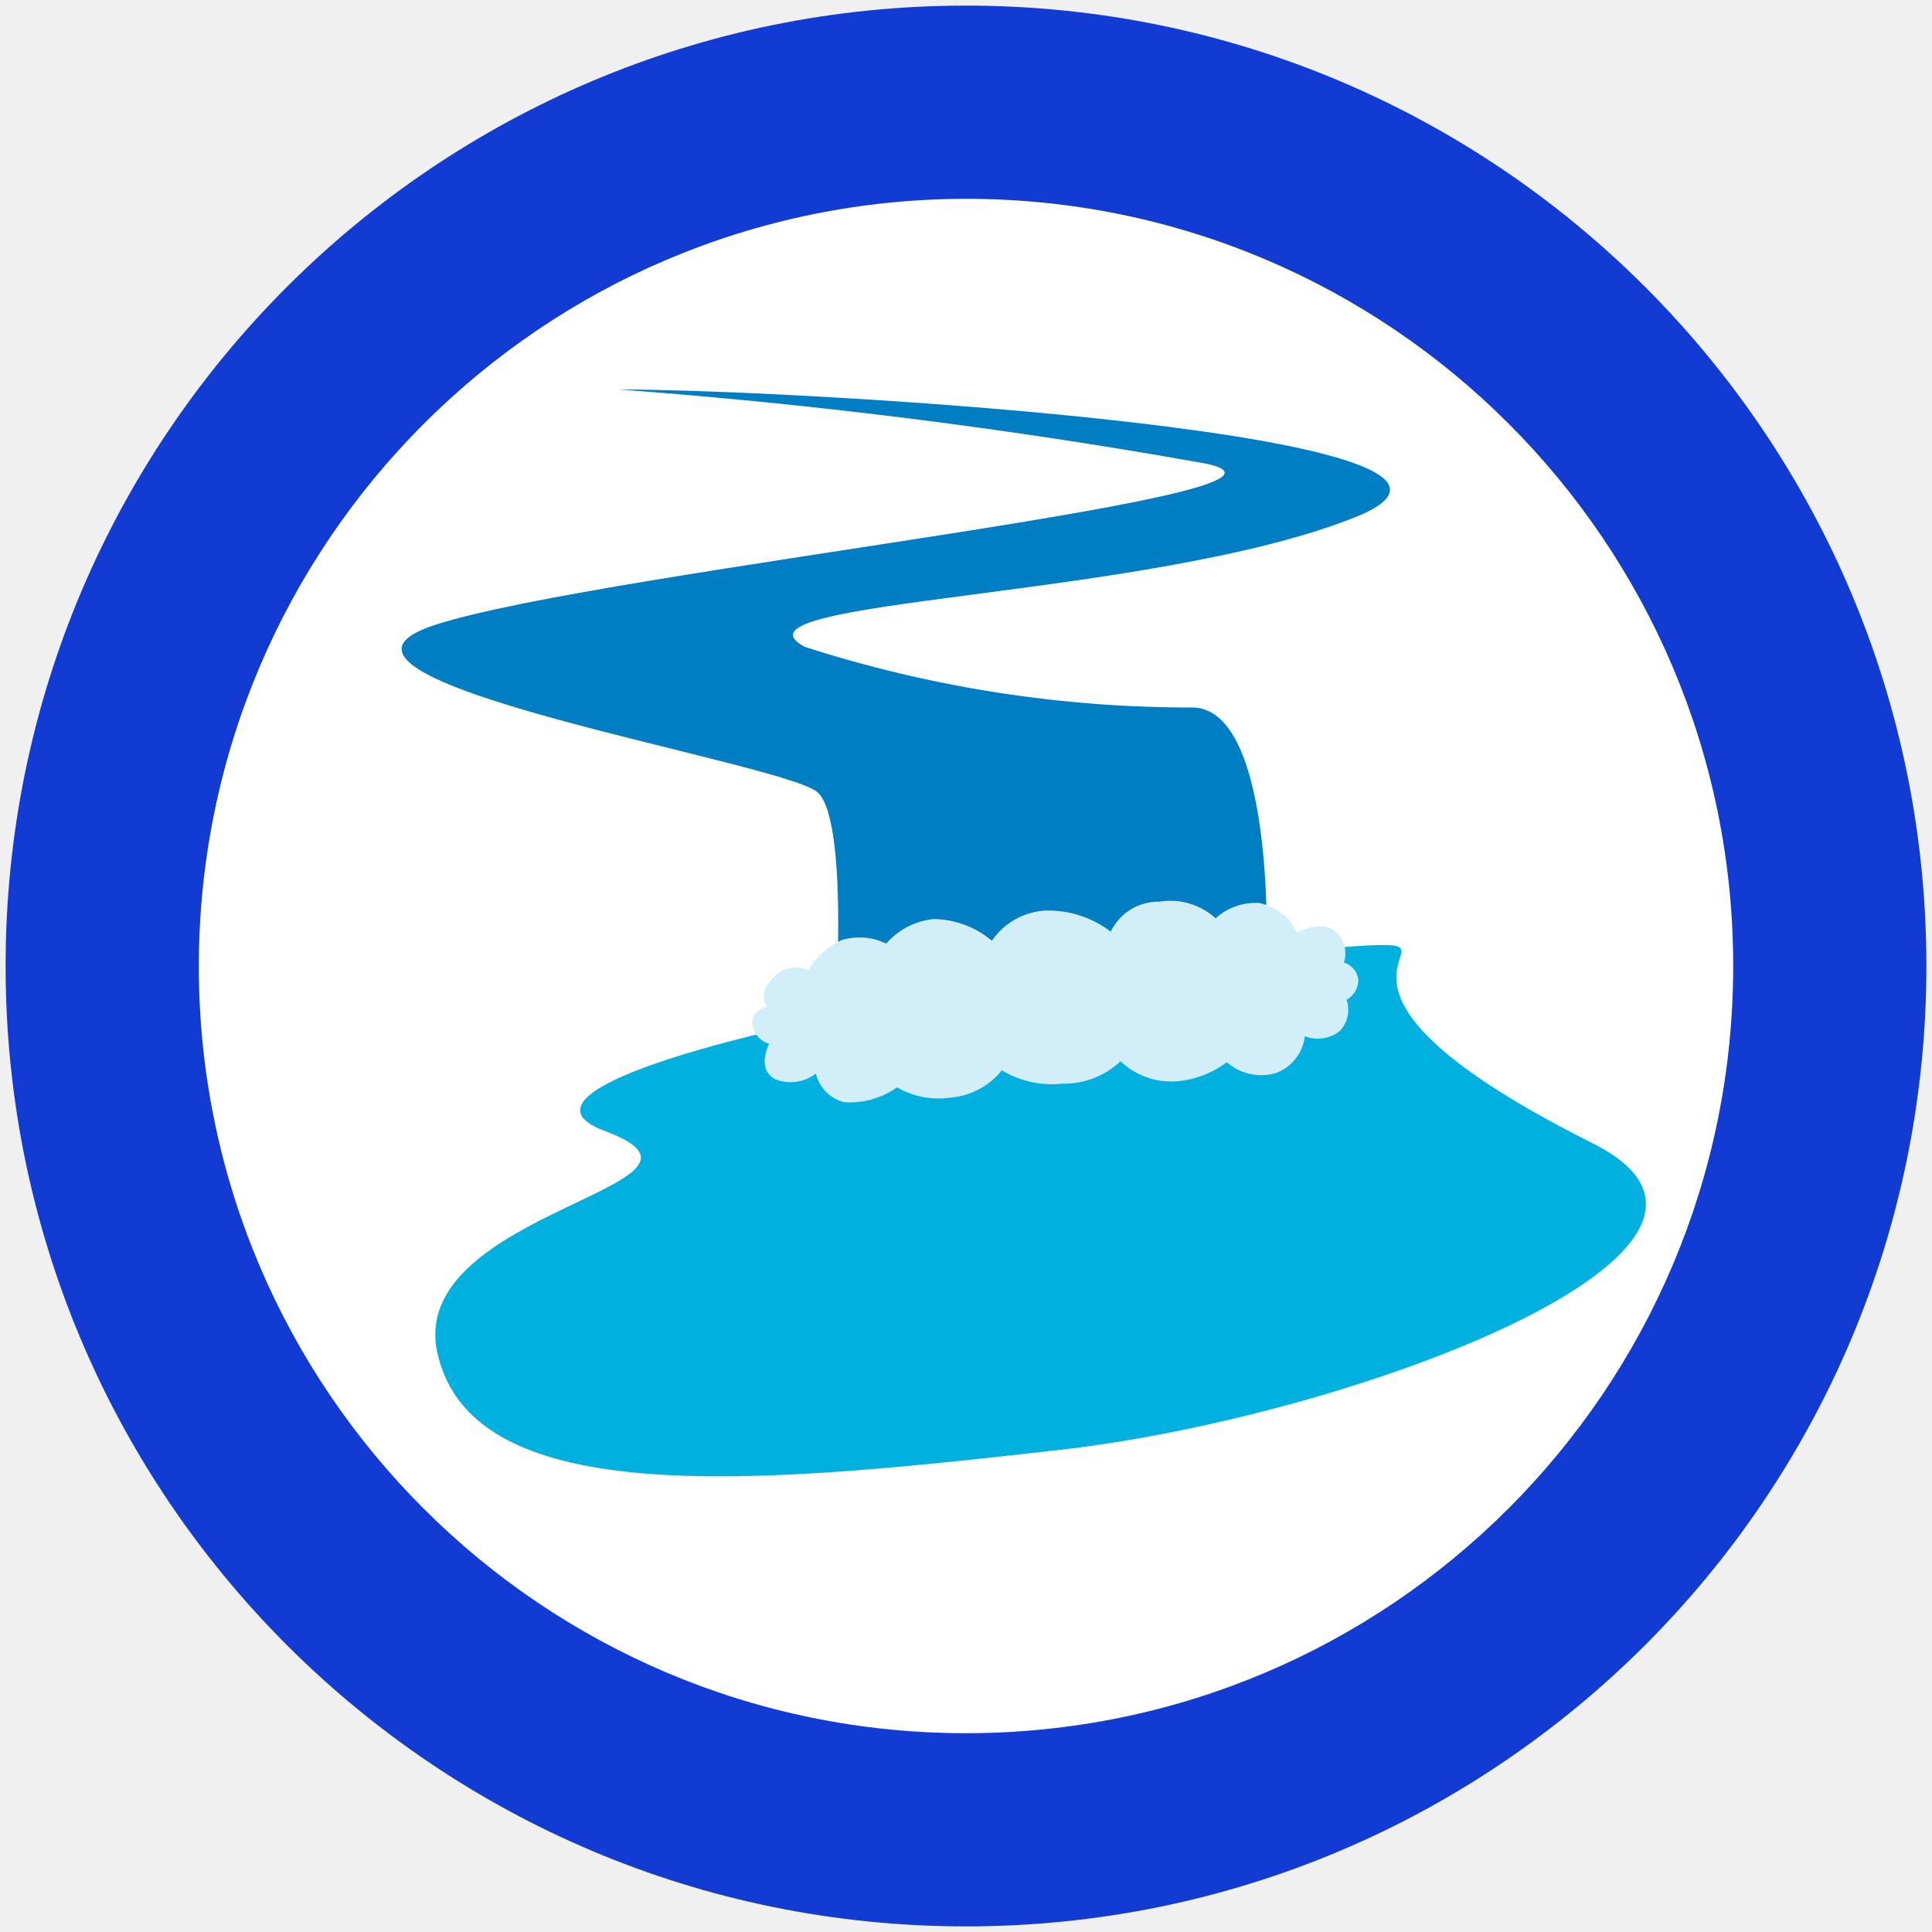
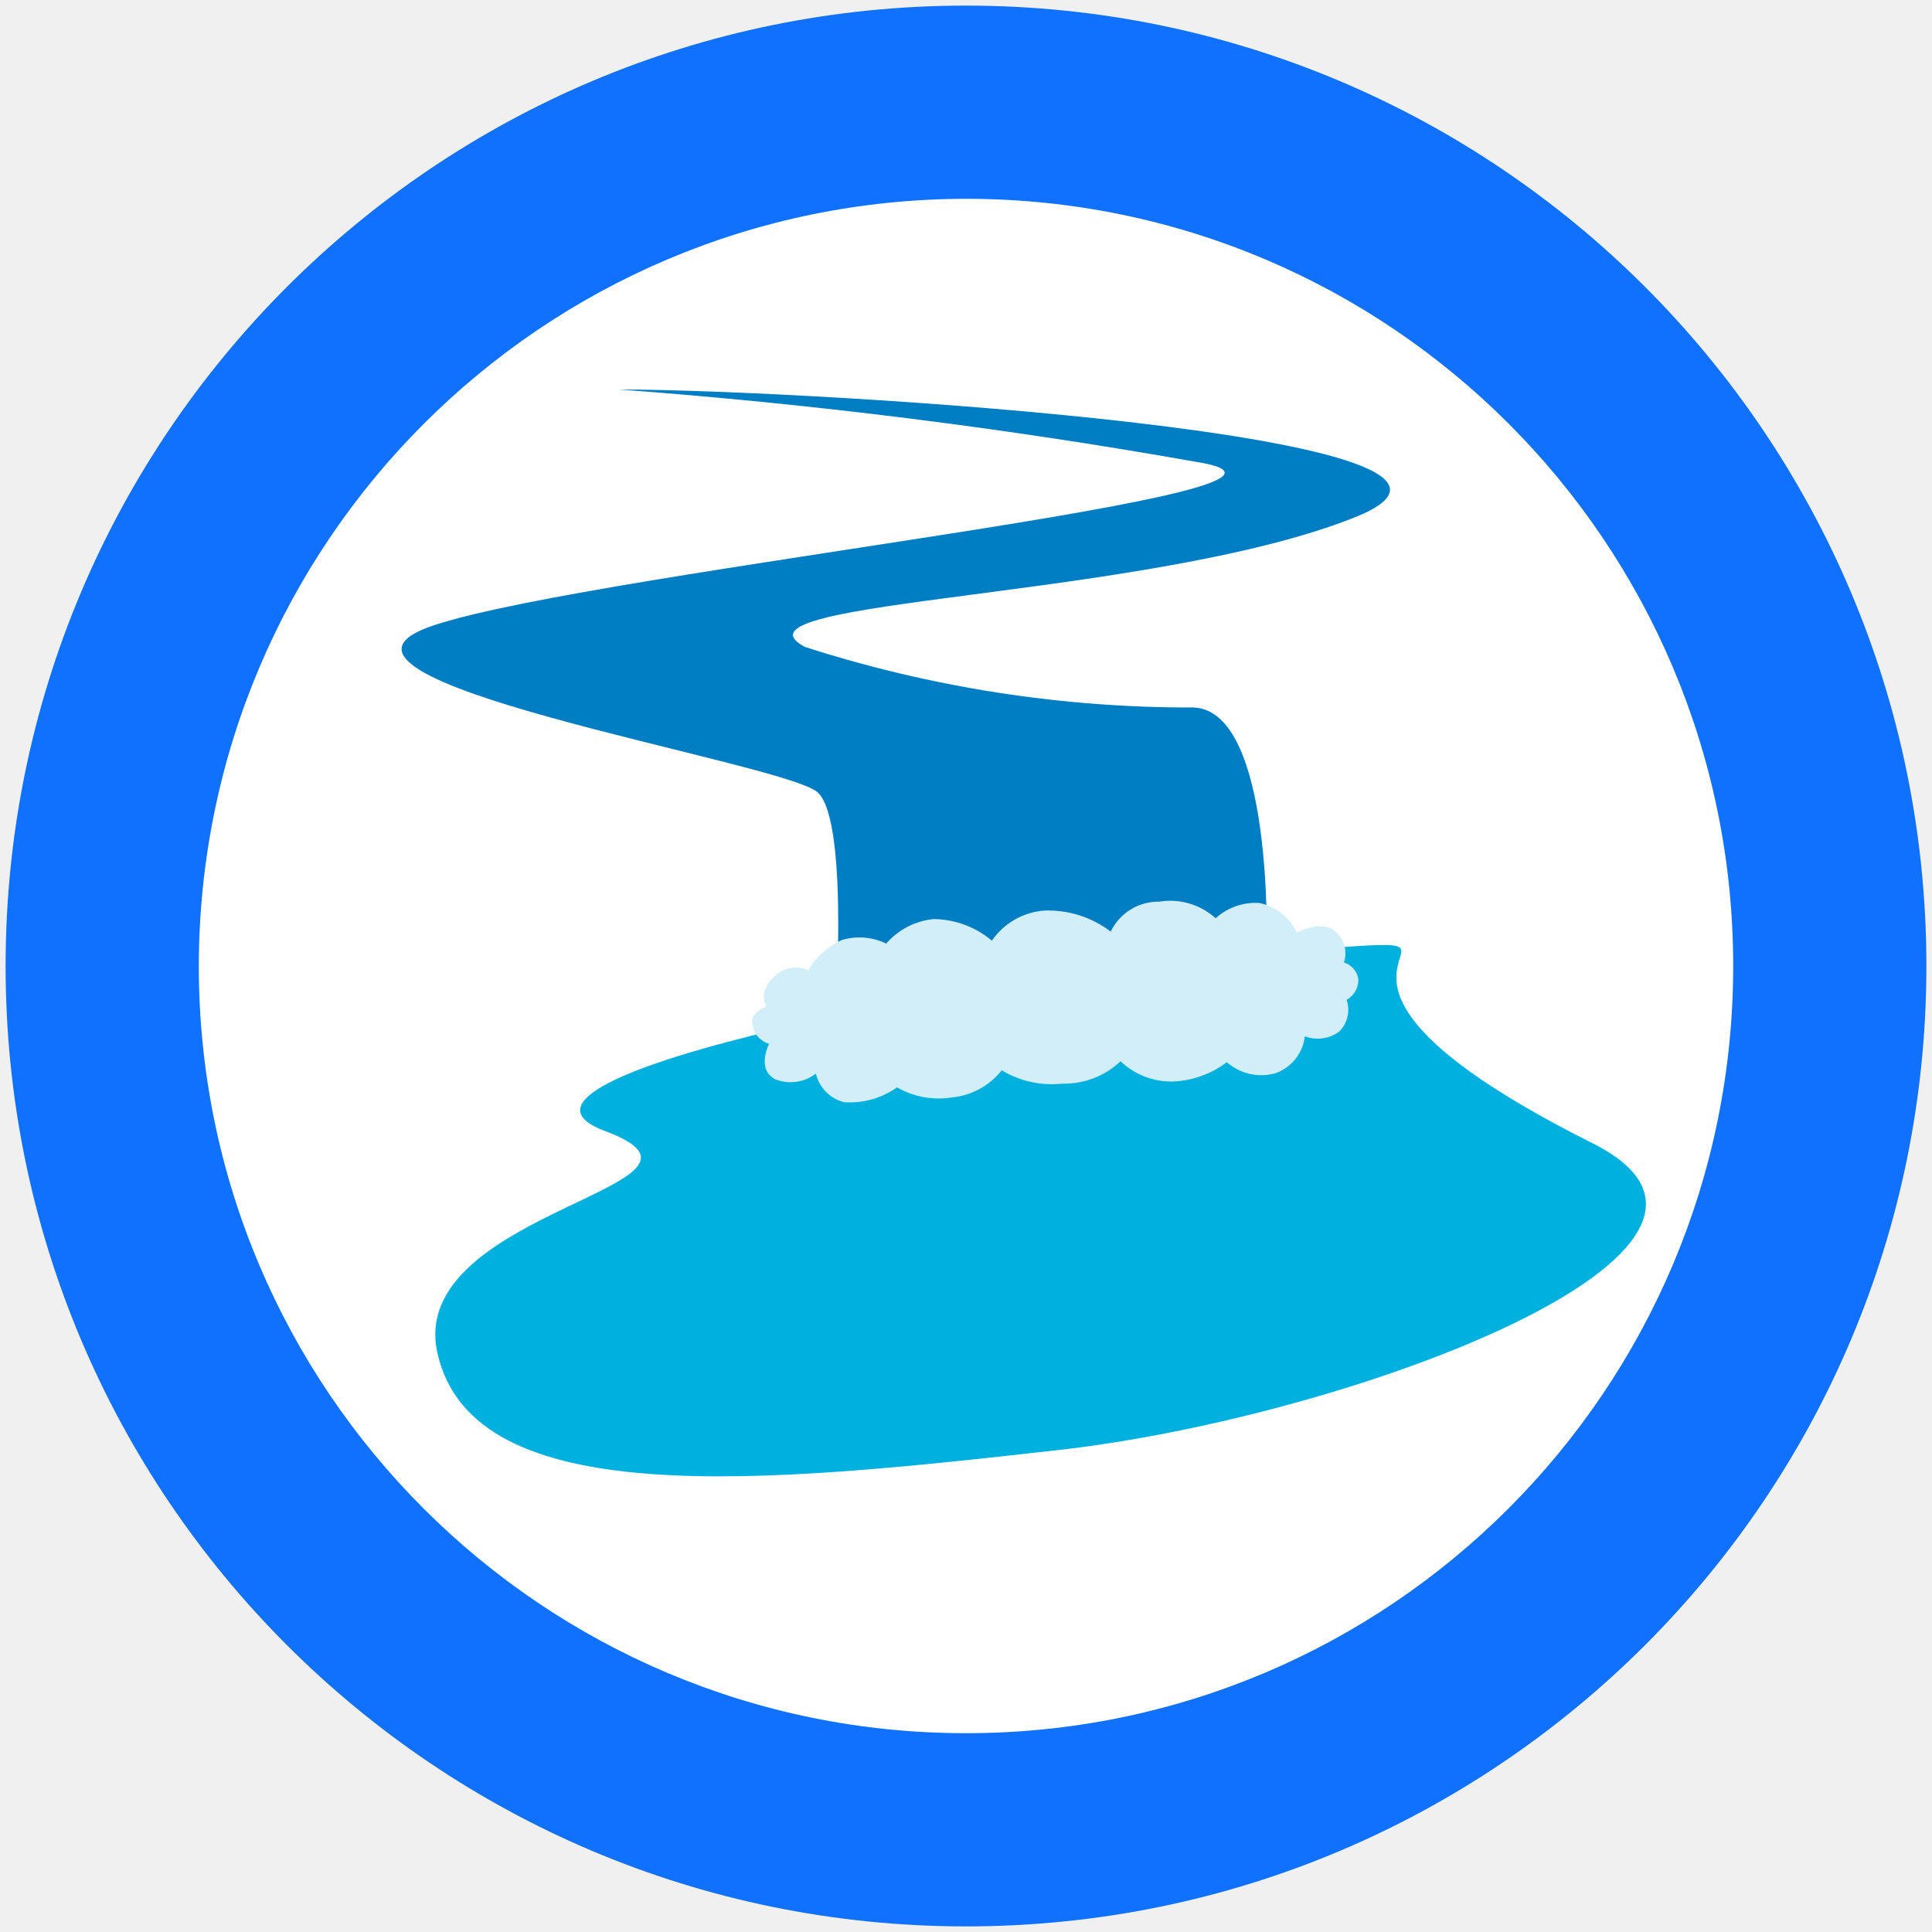
<svg xmlns="http://www.w3.org/2000/svg" width="10" height="10" viewBox="0 0 10 10">
  <g id="icon-border">
-     <path d="M5,.029A4.971,4.971,0,1,0,9.971,5,4.971,4.971,0,0,0,5,.029Z" fill="#113bd3" />
+     <path d="M5,.029A4.971,4.971,0,1,0,9.971,5,4.971,4.971,0,0,0,5,.029Z" fill="#1071ff" />
    <path d="M5,1.029A3.971,3.971,0,1,1,1.029,5,3.976,3.976,0,0,1,5,1.029" fill="#fff" />
  </g>
  <g id="icons">
    <path d="M2.264,7.003c.184.828,1.688.675,3.217.502S9.317,6.456,8.244,5.918c-2.006-1.006-.145-1.101-1.631-.991s-4.235.646-3.482.927S2.099,6.262,2.264,7.003Z" fill="#00b1e0" />
    <path d="M3.203,2.016c.987,0,4.872.238,3.809.662s-3.303.423-2.847.67a6.511,6.511,0,0,0,2.015.314c.413.02.376,1.238.376,1.238l-2.239.459S4.403,4.261,4.233,4.102s-2.853-.585-1.98-.868,4.91-.692,3.935-.844A29.726,29.726,0,0,0,3.203,2.016Z" fill="#007ec4" />
    <path d="M7.031,5.07a.119.119,0,0,1-.061.105.159.159,0,0,1-.038.164.187.187,0,0,1-.178.025.233.233,0,0,1-.149.19A.27.27,0,0,1,6.35,5.498a.502.502,0,0,1-.261.099A.38.38,0,0,1,5.8,5.493a.425.425,0,0,1-.3.116.507.507,0,0,1-.315-.069.377.377,0,0,1-.263.141.43.43,0,0,1-.279-.053.422.422,0,0,1-.274.077.201.201,0,0,1-.146-.148.216.216,0,0,1-.209.03c-.102-.052-.033-.184-.033-.184a.123.123,0,0,1-.085-.09c-.022-.077.071-.103.071-.103s-.049-.072.039-.154a.156.156,0,0,1,.177-.034.391.391,0,0,1,.173-.156.317.317,0,0,1,.231.018.373.373,0,0,1,.246-.127.477.477,0,0,1,.301.112.361.361,0,0,1,.274-.156.533.533,0,0,1,.341.109.274.274,0,0,1,.252-.155.349.349,0,0,1,.291.086A.308.308,0,0,1,6.52,4.674a.279.279,0,0,1,.193.154s.127-.074.202-.004a.15.15,0,0,1,.041.158A.106.106,0,0,1,7.031,5.07Z" fill="#d2eff9" />
  </g>
</svg>
